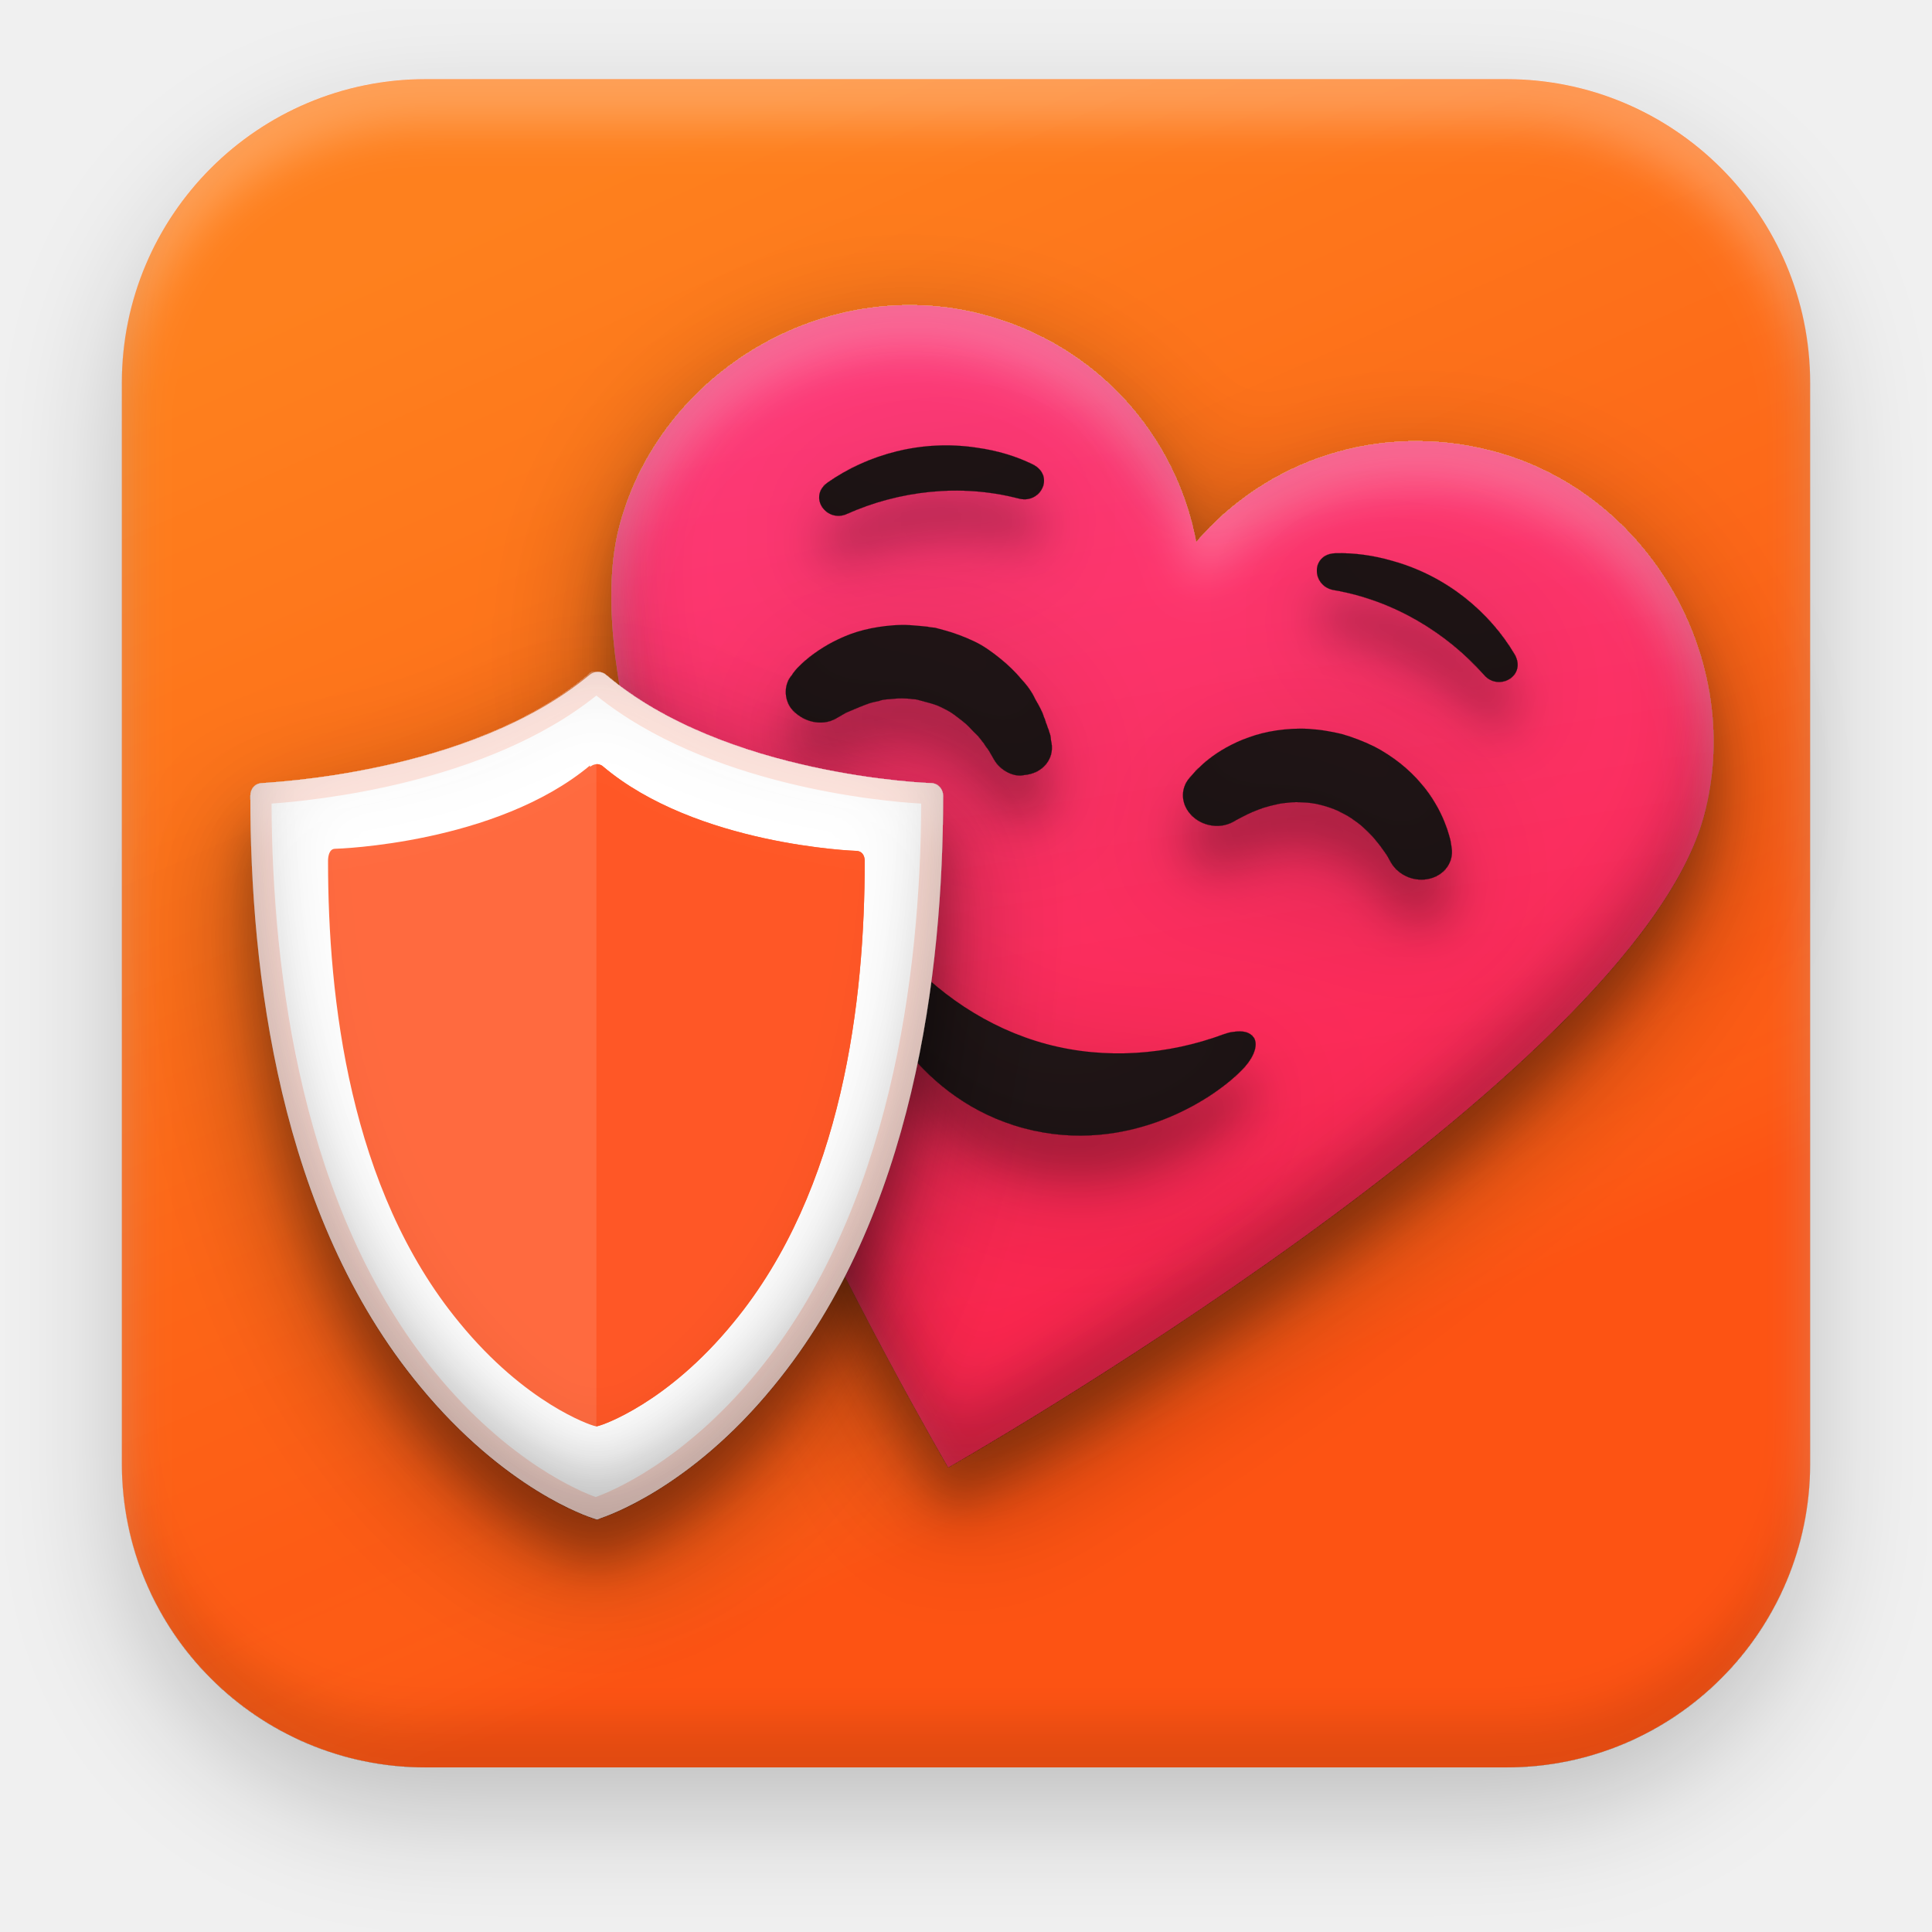
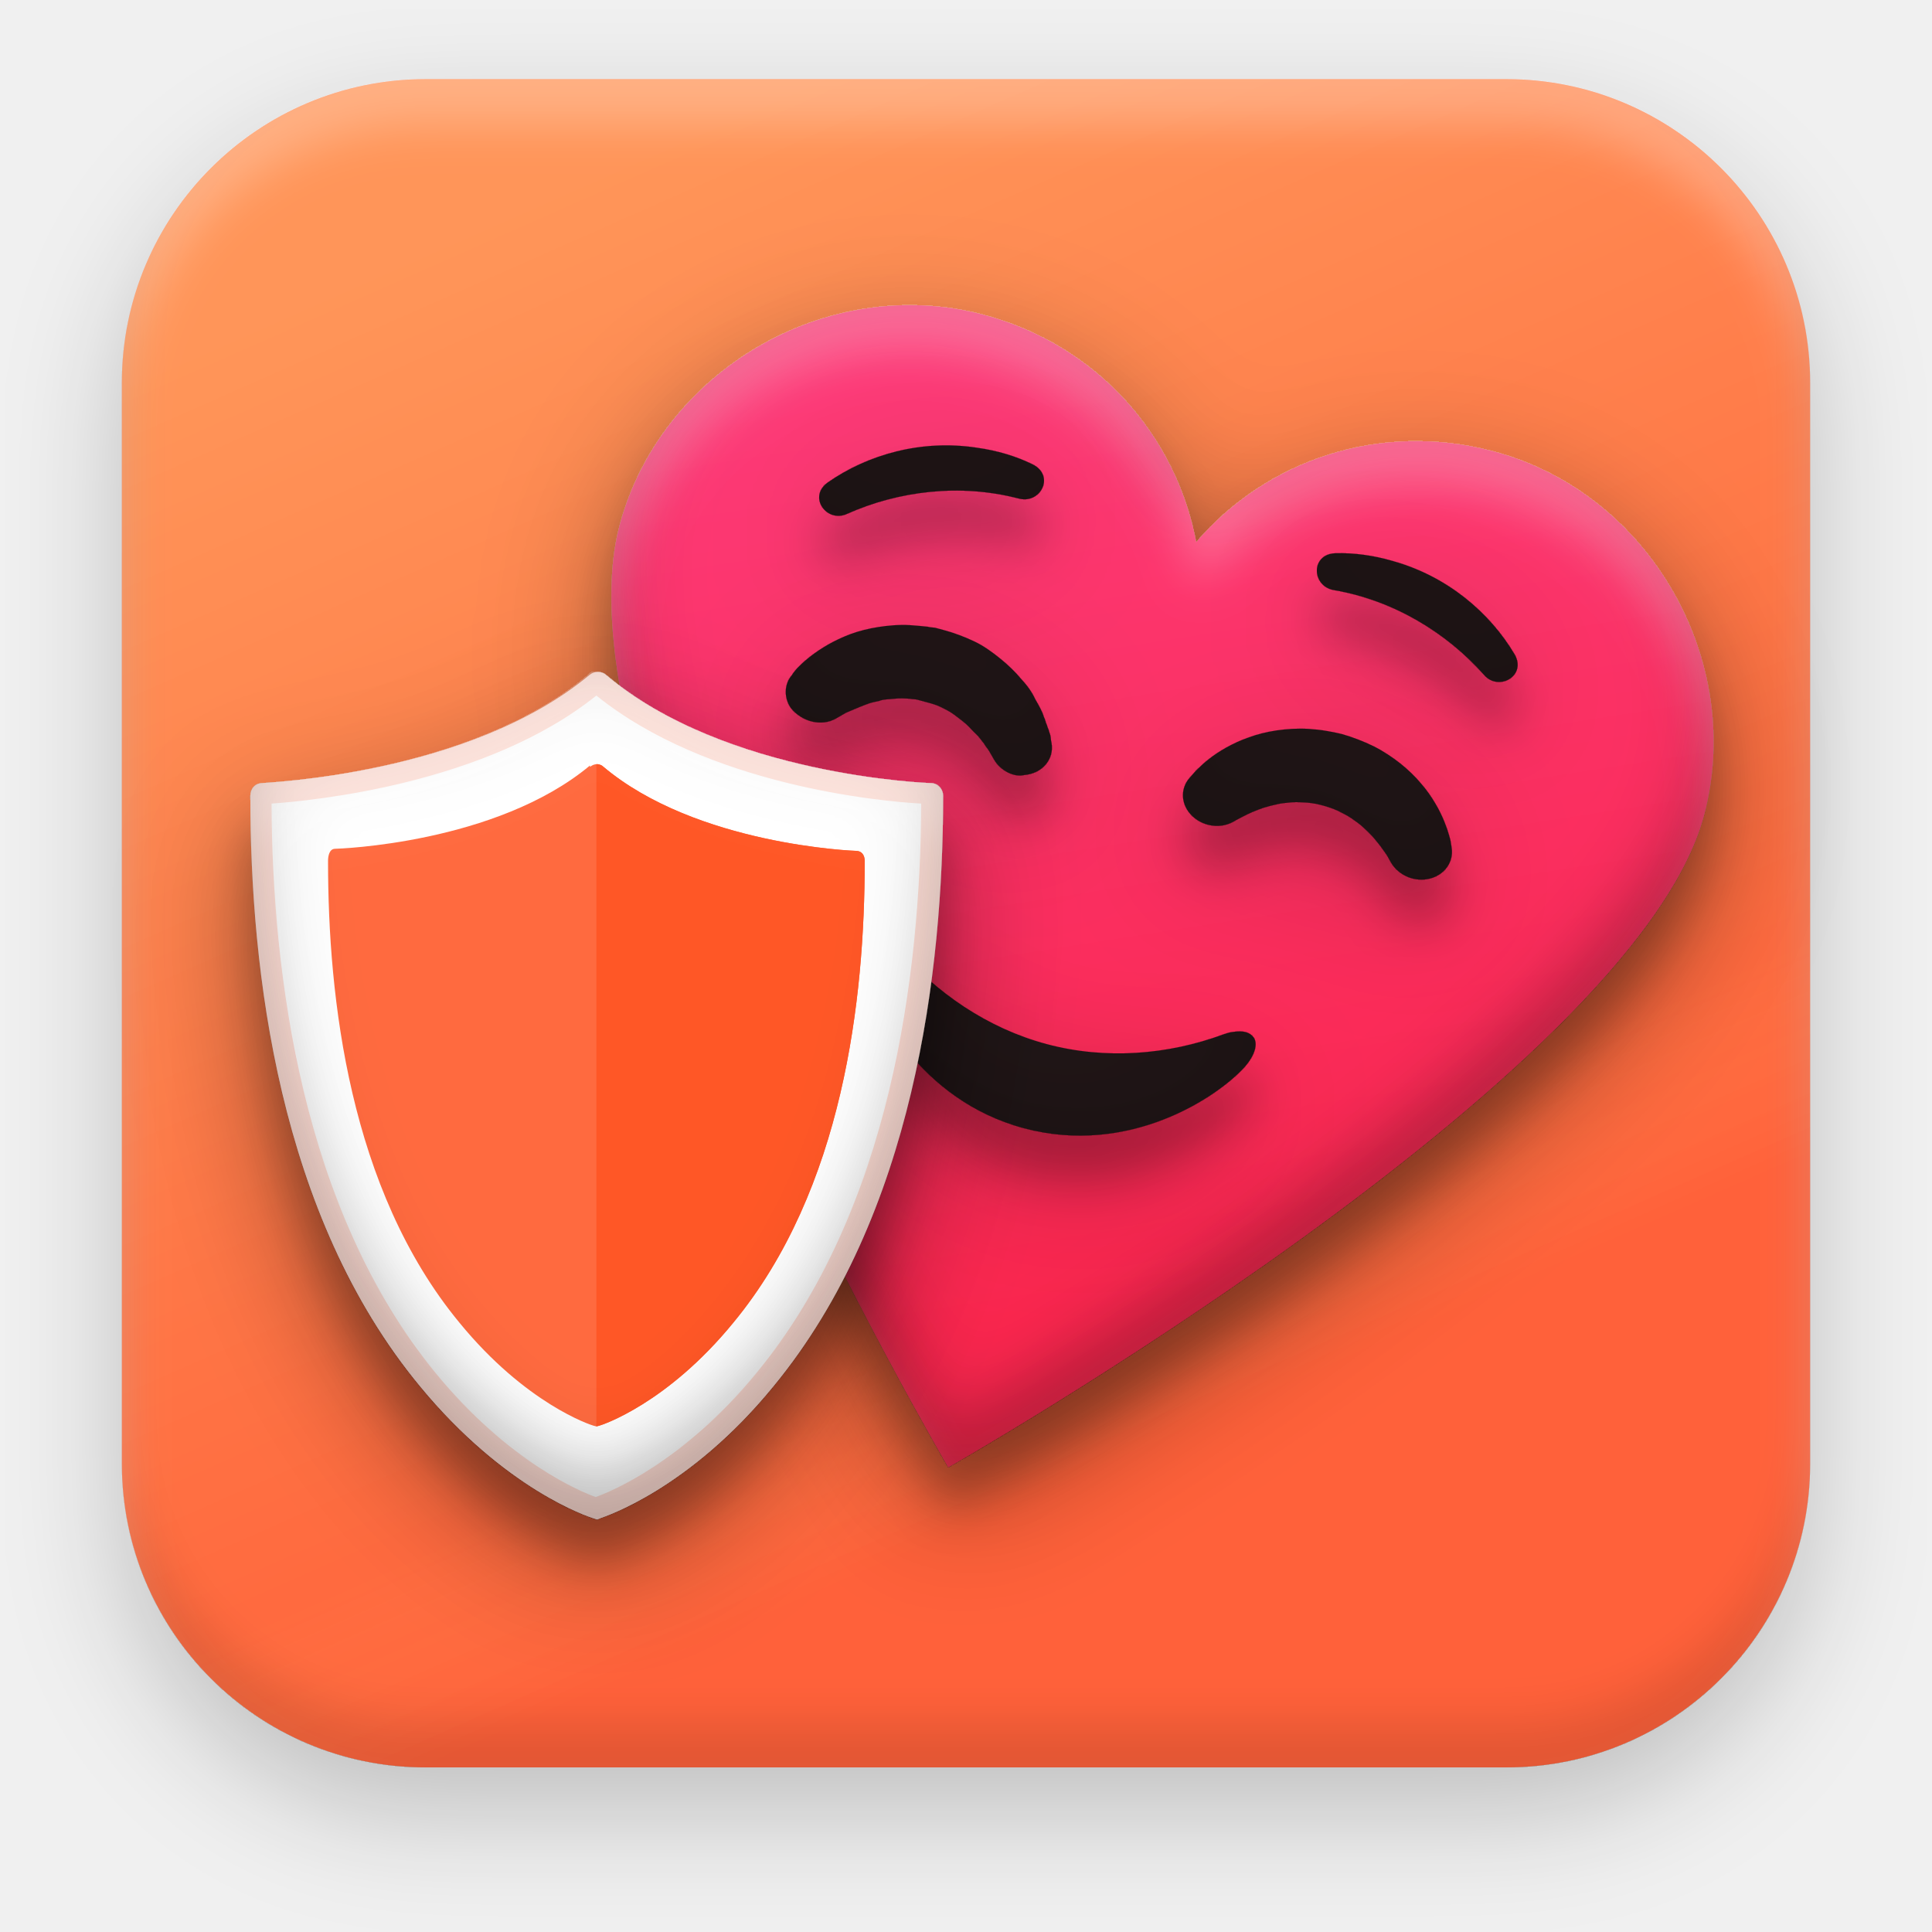
<svg xmlns="http://www.w3.org/2000/svg" width="171" height="171" viewBox="0 0 171 171" fill="none">
  <g filter="url(#filter0_dii)">
-     <rect x="10.785" y="7" width="149.43" height="149.43" rx="26.897" fill="#FD5B15" />
+     <rect x="10.785" y="7" width="149.43" height="149.43" rx="26.897" fill="#FF6A3F" />
    <rect x="10.785" y="7" width="149.43" height="149.43" rx="26.897" fill="url(#paint0_linear)" fill-opacity="0.8" style="mix-blend-mode:overlay" />
  </g>
  <g filter="url(#filter1_dddiii)">
    <path d="M132.197 39.956C122.12 37.257 112.1 40.743 105.872 47.989C104.102 38.6 97.168 30.571 87.091 27.871C73.176 24.142 58.488 32.892 54.845 46.488C48.631 69.68 83.929 129.882 83.929 129.882C83.929 129.882 144.6 95.395 150.814 72.203C154.457 58.607 146.112 43.685 132.197 39.956Z" fill="#FB264E" />
    <path d="M132.197 39.956C122.12 37.257 112.1 40.743 105.872 47.989C104.102 38.6 97.168 30.571 87.091 27.871C73.176 24.142 58.488 32.892 54.845 46.488C48.631 69.68 83.929 129.882 83.929 129.882C83.929 129.882 144.6 95.395 150.814 72.203C154.457 58.607 146.112 43.685 132.197 39.956Z" fill="url(#paint1_linear)" style="mix-blend-mode:overlay" />
  </g>
-   <g filter="url(#filter2_ddi)">
-     <path d="M90.129 44.115C92.1 44.671 93.399 42.119 91.42 41.111C89.938 40.375 88.228 39.871 86.467 39.628C81.557 38.873 76.788 40.229 73.25 42.713C71.474 43.999 73.194 46.314 74.977 45.48C79.512 43.455 84.962 42.777 90.129 44.115V44.115Z" fill="#211617" />
-   </g>
-   <g filter="url(#filter3_ddi)">
-     <path d="M118.111 52.237C116.091 51.935 115.958 49.072 118.17 48.968C119.827 48.916 121.589 49.158 123.29 49.66C128.071 50.996 131.858 54.196 134.062 57.925C135.148 59.831 132.626 61.23 131.348 59.731C128.049 56.011 123.364 53.149 118.111 52.237V52.237Z" fill="#211617" />
-   </g>
-   <g filter="url(#filter4_ddi)">
-     <path d="M90.629 99.859C99.878 102.337 107.685 97.178 110.16 94.446C111.081 93.408 111.356 92.38 110.957 91.814C110.621 91.357 110.022 91.196 109.159 91.332C108.879 91.349 108.577 91.452 108.274 91.554C103.383 93.364 97.849 93.809 92.626 92.409C87.402 91.009 82.832 87.857 79.479 83.93C79.268 83.69 79.057 83.45 78.823 83.296C78.144 82.746 77.544 82.586 77.025 82.814C76.373 83.19 76.121 84.132 76.399 85.491C77.2 89.01 81.381 97.381 90.629 99.859Z" fill="#211617" />
-   </g>
-   <g filter="url(#filter5_ddi)">
-     <path d="M87.989 67.24L87.864 67.022L87.55 66.479C87.425 66.262 87.277 66.131 87.089 65.805C86.878 65.565 86.69 65.239 86.393 64.976C86.096 64.713 85.823 64.364 85.526 64.101C85.229 63.838 84.847 63.552 84.465 63.266C84.083 62.98 83.677 62.78 83.272 62.58C82.867 62.379 82.439 62.265 81.925 62.127L82.011 62.15L81.154 61.92C80.983 61.875 80.703 61.891 80.532 61.846C80.081 61.816 79.63 61.787 79.156 61.844C78.682 61.9 78.231 61.871 77.819 62.036C77.431 62.116 77.042 62.195 76.631 62.361C75.917 62.628 75.288 62.919 74.877 63.084L74.226 63.46L74.008 63.585C72.706 64.337 70.993 63.878 70.023 62.701C69.351 61.786 69.415 60.519 70.073 59.777L70.227 59.543C70.359 59.395 70.513 59.161 70.753 58.95C71.256 58.442 72.085 57.747 73.28 57.057C73.823 56.744 74.56 56.39 75.274 56.123C75.988 55.855 76.873 55.634 77.736 55.498C78.598 55.362 79.632 55.272 80.534 55.33C80.985 55.359 81.522 55.411 82.059 55.463C82.316 55.532 82.681 55.538 82.767 55.561L83.452 55.744C84.394 55.997 85.313 56.335 86.209 56.758C87.105 57.182 87.869 57.754 88.548 58.303C89.227 58.852 89.883 59.487 90.368 60.075C90.938 60.687 91.337 61.253 91.628 61.882C91.941 62.425 92.254 62.967 92.397 63.464C92.522 63.681 92.539 63.961 92.664 64.178C92.704 64.373 92.829 64.59 92.869 64.784C93.034 65.195 92.988 65.367 93.028 65.561L93.068 65.755C93.323 67.2 92.248 68.472 90.654 68.596C89.769 68.818 88.553 68.217 87.989 67.24V67.24Z" fill="#211617" />
-   </g>
-   <g filter="url(#filter6_ddi)">
-     <path d="M123.104 76.319L122.978 76.101C122.909 75.982 122.759 75.685 122.656 75.556C122.53 75.376 122.377 75.16 122.196 74.91C121.998 74.655 121.771 74.374 121.52 74.077C121.244 73.776 120.953 73.49 120.648 73.219C120.341 72.926 119.967 72.679 119.597 72.415C119.225 72.159 118.809 71.965 118.398 71.754C117.979 71.568 117.535 71.412 117.081 71.291L117.201 71.323L116.935 71.252L116.668 71.189C116.445 71.129 116.406 71.137 116.318 71.123C116.181 71.086 115.921 71.062 115.698 71.039C115.236 71.016 114.779 70.977 114.329 71.012C113.885 71.058 113.437 71.085 113.025 71.186C112.606 71.275 112.211 71.381 111.841 71.493C111.115 71.739 110.499 72.014 110.083 72.233C109.658 72.45 109.41 72.585 109.41 72.585L109.139 72.742C107.834 73.466 106.071 73.058 105.186 71.839C104.491 70.872 104.569 69.691 105.264 68.877L105.461 68.654C105.591 68.515 105.762 68.285 106.031 68.036C106.545 67.522 107.357 66.822 108.522 66.171C109.104 65.849 109.77 65.523 110.527 65.267C111.271 64.989 112.107 64.781 113.006 64.646C113.903 64.519 114.856 64.454 115.832 64.513C116.326 64.553 116.785 64.585 117.373 64.687C117.645 64.733 117.969 64.792 118.108 64.82L118.774 64.971C119.737 65.247 120.669 65.607 121.554 66.037C122.428 66.473 123.222 67.007 123.935 67.565C124.637 68.13 125.266 68.73 125.771 69.342C126.299 69.942 126.706 70.547 127.047 71.125C127.39 71.694 127.639 72.238 127.839 72.723C127.93 72.968 128.016 73.193 128.096 73.407C128.164 73.636 128.235 73.848 128.286 74.036C128.421 74.457 128.401 74.599 128.443 74.785L128.48 75.024C128.712 76.454 127.63 77.715 126.063 77.846C124.833 77.948 123.657 77.302 123.104 76.319V76.319Z" fill="#211617" />
+   <g clip-path="url(#clip0)">
+     <g filter="url(#filter2_ddi)">
+       <path d="M90.129 44.115C92.1 44.671 93.399 42.119 91.42 41.111C89.938 40.375 88.228 39.871 86.467 39.628C81.557 38.873 76.788 40.229 73.25 42.713C71.474 43.999 73.194 46.314 74.977 45.48C79.512 43.455 84.962 42.777 90.129 44.115Z" fill="#211617" />
+     </g>
+     <g filter="url(#filter3_ddi)">
+       <path d="M118.111 52.237C116.091 51.935 115.958 49.072 118.17 48.968C119.827 48.916 121.589 49.158 123.29 49.66C128.071 50.996 131.858 54.196 134.062 57.925C135.148 59.831 132.626 61.23 131.348 59.731C128.049 56.011 123.364 53.149 118.111 52.237Z" fill="#211617" />
+     </g>
+     <g filter="url(#filter4_ddi)">
+       <path d="M90.629 99.859C99.878 102.337 107.685 97.178 110.16 94.446C111.081 93.408 111.356 92.38 110.957 91.814C110.621 91.357 110.022 91.196 109.159 91.332C108.879 91.349 108.577 91.452 108.274 91.554C103.383 93.364 97.849 93.809 92.626 92.409C87.402 91.009 82.832 87.857 79.479 83.93C79.268 83.69 79.057 83.45 78.823 83.296C78.144 82.746 77.544 82.586 77.025 82.814C76.373 83.19 76.121 84.132 76.399 85.491C77.2 89.01 81.381 97.381 90.629 99.859Z" fill="#211617" />
+     </g>
+     <g filter="url(#filter5_ddi)">
+       <path d="M87.989 67.24L87.864 67.022L87.55 66.479C87.425 66.262 87.277 66.131 87.089 65.805C86.878 65.565 86.69 65.239 86.393 64.976C86.096 64.713 85.823 64.364 85.526 64.101C85.229 63.838 84.847 63.552 84.465 63.266C84.083 62.98 83.677 62.78 83.272 62.58C82.867 62.379 82.439 62.265 81.925 62.127L82.011 62.15L81.154 61.92C80.983 61.875 80.703 61.891 80.532 61.846C80.081 61.816 79.63 61.787 79.156 61.844C78.682 61.9 78.231 61.871 77.819 62.036C77.431 62.116 77.042 62.195 76.631 62.361C75.917 62.628 75.288 62.919 74.877 63.084L74.226 63.46L74.008 63.585C72.706 64.337 70.993 63.878 70.023 62.701C69.351 61.786 69.415 60.519 70.073 59.777L70.227 59.543C70.359 59.395 70.513 59.161 70.753 58.95C71.256 58.442 72.085 57.747 73.28 57.057C73.823 56.744 74.56 56.39 75.274 56.123C75.988 55.855 76.873 55.634 77.736 55.498C78.598 55.362 79.632 55.272 80.534 55.33C80.985 55.359 81.522 55.411 82.059 55.463C82.316 55.532 82.681 55.538 82.767 55.561L83.452 55.744C84.394 55.997 85.313 56.335 86.209 56.758C87.105 57.182 87.869 57.754 88.548 58.303C89.227 58.852 89.883 59.487 90.368 60.075C90.938 60.687 91.337 61.253 91.628 61.882C91.941 62.425 92.254 62.967 92.397 63.464C92.522 63.681 92.539 63.961 92.664 64.178C92.704 64.373 92.829 64.59 92.869 64.784C93.034 65.195 92.988 65.367 93.028 65.561L93.068 65.755C93.323 67.2 92.248 68.472 90.654 68.596C89.769 68.818 88.553 68.217 87.989 67.24Z" fill="#211617" />
+     </g>
+     <g filter="url(#filter6_ddi)">
+       <path d="M123.104 76.319L122.978 76.101C122.909 75.982 122.759 75.685 122.656 75.556C122.53 75.376 122.377 75.16 122.196 74.91C121.998 74.655 121.771 74.374 121.52 74.077C121.244 73.776 120.953 73.49 120.648 73.219C120.341 72.926 119.967 72.679 119.597 72.415C119.225 72.159 118.809 71.965 118.398 71.754C117.979 71.568 117.535 71.412 117.081 71.291L117.201 71.323L116.935 71.252L116.668 71.189C116.445 71.129 116.406 71.137 116.318 71.123C116.181 71.086 115.921 71.062 115.698 71.039C115.236 71.016 114.779 70.977 114.329 71.012C113.885 71.058 113.437 71.085 113.025 71.186C112.606 71.275 112.211 71.381 111.841 71.493C111.115 71.739 110.499 72.014 110.083 72.233C109.658 72.45 109.41 72.585 109.41 72.585L109.139 72.742C107.834 73.466 106.071 73.058 105.186 71.839C104.491 70.872 104.569 69.691 105.264 68.877L105.461 68.654C105.591 68.515 105.762 68.285 106.031 68.036C106.545 67.522 107.357 66.822 108.522 66.171C109.104 65.849 109.77 65.523 110.527 65.267C111.271 64.989 112.107 64.781 113.006 64.646C113.903 64.519 114.856 64.454 115.832 64.513C116.326 64.553 116.785 64.585 117.373 64.687C117.645 64.733 117.969 64.792 118.108 64.82L118.774 64.971C119.737 65.247 120.669 65.607 121.554 66.037C122.428 66.473 123.222 67.007 123.935 67.565C124.637 68.13 125.266 68.73 125.771 69.342C126.299 69.942 126.706 70.547 127.047 71.125C127.39 71.694 127.639 72.238 127.839 72.723C127.93 72.968 128.016 73.193 128.096 73.407C128.164 73.636 128.235 73.848 128.286 74.036C128.421 74.457 128.401 74.599 128.443 74.785L128.48 75.024C128.712 76.454 127.63 77.715 126.063 77.846C124.833 77.948 123.657 77.302 123.104 76.319Z" fill="#211617" />
+     </g>
  </g>
  <g filter="url(#filter7_dddiii)">
-     <path d="M23.223 69.312C22.598 69.312 22.16 69.812 22.16 70.438V70.5C22.16 85.938 24.66 107.563 37.16 122.688C44.723 131.875 52.098 134.25 52.473 134.375L52.848 134.5L53.16 134.375C53.473 134.25 60.973 131.875 68.473 122.688C80.91 107.563 83.473 85.938 83.473 70.5V70.438C83.473 69.812 82.973 69.312 82.41 69.312C82.223 69.312 64.223 68.688 53.66 59.75C53.223 59.375 52.598 59.375 52.16 59.75C41.473 68.625 23.41 69.25 23.223 69.312V69.312Z" fill="white" />
-     <path opacity="0.2" d="M52.785 61.562C62.598 69.5 77.973 70.938 81.535 71.125C81.473 86.25 78.848 107.062 66.973 121.5C60.473 129.437 53.973 132.063 52.723 132.5C51.473 132.063 45.035 129.437 38.535 121.5C26.723 107.062 24.098 86.25 24.035 71.125C27.535 70.875 42.973 69.438 52.785 61.562V61.562ZM52.785 59.438C52.535 59.438 52.223 59.5 52.035 59.75C41.473 68.625 23.41 69.25 23.223 69.312C22.598 69.312 22.16 69.812 22.16 70.438V70.5C22.16 85.938 24.66 107.562 37.16 122.687C44.723 131.875 52.098 134.25 52.473 134.375L52.848 134.5L53.16 134.375C53.473 134.25 60.973 131.875 68.473 122.687C80.91 107.562 83.473 85.938 83.473 70.5V70.438C83.473 69.812 82.973 69.312 82.41 69.312C82.223 69.312 64.223 68.688 53.66 59.75C53.348 59.562 53.098 59.438 52.785 59.438V59.438Z" fill="#FF5726" />
+     <path d="M23.223 69.312C22.598 69.312 22.16 69.812 22.16 70.438V70.5C22.16 85.938 24.66 107.562 37.16 122.688C44.723 131.875 52.098 134.25 52.473 134.375L52.848 134.5L53.16 134.375C53.473 134.25 60.973 131.875 68.473 122.688C80.91 107.562 83.473 85.938 83.473 70.5V70.438C83.473 69.812 82.973 69.312 82.41 69.312C82.223 69.312 64.223 68.688 53.66 59.75C53.223 59.375 52.598 59.375 52.16 59.75C41.473 68.625 23.41 69.25 23.223 69.312Z" fill="white" />
+     <path opacity="0.2" d="M52.785 61.562C62.598 69.5 77.973 70.938 81.535 71.125C81.473 86.25 78.848 107.062 66.973 121.5C60.473 129.438 53.973 132.062 52.723 132.5C51.473 132.062 45.035 129.438 38.535 121.5C26.723 107.062 24.098 86.25 24.035 71.125C27.535 70.875 42.973 69.438 52.785 61.562ZM52.785 59.438C52.535 59.438 52.223 59.5 52.035 59.75C41.473 68.625 23.41 69.25 23.223 69.312C22.598 69.312 22.16 69.812 22.16 70.438V70.5C22.16 85.938 24.66 107.562 37.16 122.688C44.723 131.875 52.098 134.25 52.473 134.375L52.848 134.5L53.16 134.375C53.473 134.25 60.973 131.875 68.473 122.688C80.91 107.562 83.473 85.938 83.473 70.5V70.438C83.473 69.812 82.973 69.312 82.41 69.312C82.223 69.312 64.223 68.688 53.66 59.75C53.348 59.562 53.098 59.438 52.785 59.438Z" fill="#FF5726" />
    <path d="M29.66 75.125C29.16 75.125 29.035 75.75 29.035 76.188V76.25C29.035 88.312 30.91 105.25 40.66 117.062C46.535 124.25 52.285 126.125 52.535 126.187L52.785 126.25L53.035 126.187C53.285 126.125 59.035 124.25 64.91 117.062C74.66 105.25 76.535 88.375 76.535 76.25V76.188C76.535 75.688 76.285 75.312 75.785 75.312H75.848C75.723 75.312 61.66 74.812 53.41 67.875C53.035 67.562 52.598 67.562 52.223 67.875V67.75C43.91 74.688 29.848 75.125 29.66 75.125Z" fill="#FF6A3F" />
-     <path d="M75.785 75.312C75.66 75.312 61.598 74.812 53.348 67.812C53.223 67.688 52.973 67.625 52.785 67.625V126.25L53.035 126.187C53.285 126.125 59.035 124.25 64.91 117.062C74.66 105.25 76.535 88.375 76.535 76.25V76.188C76.535 75.75 76.285 75.312 75.785 75.312Z" fill="#FF5726" />
+     <path d="M75.785 75.312C75.66 75.312 61.598 74.812 53.348 67.812C53.223 67.688 52.973 67.625 52.785 67.625V126.25L53.035 126.188C53.285 126.125 59.035 124.25 64.91 117.062C74.66 105.25 76.535 88.375 76.535 76.25V76.188C76.535 75.75 76.285 75.312 75.785 75.312Z" fill="#FF5726" />
  </g>
  <defs>
    <filter id="filter0_dii" x="0.502" y="0.83" width="169.996" height="169.996" filterUnits="userSpaceOnUse" color-interpolation-filters="sRGB">
      <feFlood flood-opacity="0" result="BackgroundImageFix" />
      <feColorMatrix in="SourceAlpha" type="matrix" values="0 0 0 0 0 0 0 0 0 0 0 0 0 0 0 0 0 0 127 0" />
      <feOffset dy="4.113" />
      <feGaussianBlur stdDeviation="5.142" />
      <feColorMatrix type="matrix" values="0 0 0 0 0 0 0 0 0 0 0 0 0 0 0 0 0 0 0.2 0" />
      <feBlend mode="normal" in2="BackgroundImageFix" result="effect1_dropShadow" />
      <feBlend mode="normal" in="SourceGraphic" in2="effect1_dropShadow" result="shape" />
      <feColorMatrix in="SourceAlpha" type="matrix" values="0 0 0 0 0 0 0 0 0 0 0 0 0 0 0 0 0 0 127 0" result="hardAlpha" />
      <feOffset dy="-3.985" />
      <feGaussianBlur stdDeviation="1.992" />
      <feComposite in2="hardAlpha" operator="arithmetic" k2="-1" k3="1" />
      <feColorMatrix type="matrix" values="0 0 0 0 0 0 0 0 0 0 0 0 0 0 0 0 0 0 0.11 0" />
      <feBlend mode="normal" in2="shape" result="effect2_innerShadow" />
      <feColorMatrix in="SourceAlpha" type="matrix" values="0 0 0 0 0 0 0 0 0 0 0 0 0 0 0 0 0 0 127 0" result="hardAlpha" />
      <feOffset dy="3.985" />
      <feGaussianBlur stdDeviation="1.992" />
      <feComposite in2="hardAlpha" operator="arithmetic" k2="-1" k3="1" />
      <feColorMatrix type="matrix" values="0 0 0 0 1 0 0 0 0 1 0 0 0 0 1 0 0 0 0.25 0" />
      <feBlend mode="normal" in2="effect2_innerShadow" result="effect3_innerShadow" />
    </filter>
    <filter id="filter1_dddiii" x="23.991" y="13.087" width="145.592" height="145.592" filterUnits="userSpaceOnUse" color-interpolation-filters="sRGB">
      <feFlood flood-opacity="0" result="BackgroundImageFix" />
      <feColorMatrix in="SourceAlpha" type="matrix" values="0 0 0 0 0 0 0 0 0 0 0 0 0 0 0 0 0 0 127 0" />
      <feOffset dy="3.985" />
      <feGaussianBlur stdDeviation="5.977" />
      <feColorMatrix type="matrix" values="0 0 0 0 0 0 0 0 0 0 0 0 0 0 0 0 0 0 0.2 0" />
      <feBlend mode="normal" in2="BackgroundImageFix" result="effect1_dropShadow" />
      <feColorMatrix in="SourceAlpha" type="matrix" values="0 0 0 0 0 0 0 0 0 0 0 0 0 0 0 0 0 0 127 0" />
      <feOffset dy="3.985" />
      <feGaussianBlur stdDeviation="1.992" />
      <feColorMatrix type="matrix" values="0 0 0 0 0 0 0 0 0 0 0 0 0 0 0 0 0 0 0.25 0" />
      <feBlend mode="normal" in2="effect1_dropShadow" result="effect2_dropShadow" />
      <feColorMatrix in="SourceAlpha" type="matrix" values="0 0 0 0 0 0 0 0 0 0 0 0 0 0 0 0 0 0 127 0" />
      <feOffset dy="4.113" />
      <feGaussianBlur stdDeviation="5.142" />
      <feColorMatrix type="matrix" values="0 0 0 0 0 0 0 0 0 0 0 0 0 0 0 0 0 0 0.2 0" />
      <feBlend mode="normal" in2="effect2_dropShadow" result="effect3_dropShadow" />
      <feBlend mode="normal" in="SourceGraphic" in2="effect3_dropShadow" result="shape" />
      <feColorMatrix in="SourceAlpha" type="matrix" values="0 0 0 0 0 0 0 0 0 0 0 0 0 0 0 0 0 0 127 0" result="hardAlpha" />
      <feOffset dy="-2.989" />
      <feGaussianBlur stdDeviation="3.985" />
      <feComposite in2="hardAlpha" operator="arithmetic" k2="-1" k3="1" />
      <feColorMatrix type="matrix" values="0 0 0 0 0 0 0 0 0 0 0 0 0 0 0 0 0 0 0.18 0" />
      <feBlend mode="normal" in2="shape" result="effect4_innerShadow" />
      <feColorMatrix in="SourceAlpha" type="matrix" values="0 0 0 0 0 0 0 0 0 0 0 0 0 0 0 0 0 0 127 0" result="hardAlpha" />
      <feOffset dy="-3.985" />
      <feGaussianBlur stdDeviation="1.992" />
      <feComposite in2="hardAlpha" operator="arithmetic" k2="-1" k3="1" />
      <feColorMatrix type="matrix" values="0 0 0 0 0 0 0 0 0 0 0 0 0 0 0 0 0 0 0.11 0" />
      <feBlend mode="normal" in2="effect4_innerShadow" result="effect5_innerShadow" />
      <feColorMatrix in="SourceAlpha" type="matrix" values="0 0 0 0 0 0 0 0 0 0 0 0 0 0 0 0 0 0 127 0" result="hardAlpha" />
      <feOffset dy="3.985" />
      <feGaussianBlur stdDeviation="1.992" />
      <feComposite in2="hardAlpha" operator="arithmetic" k2="-1" k3="1" />
      <feColorMatrix type="matrix" values="0 0 0 0 1 0 0 0 0 1 0 0 0 0 1 0 0 0 0.25 0" />
      <feBlend mode="normal" in2="effect5_innerShadow" result="effect6_innerShadow" />
    </filter>
-     <filter id="filter2_ddi" x="60.502" y="31.419" width="43.902" height="30.238" filterUnits="userSpaceOnUse" color-interpolation-filters="sRGB">
-       <feFlood flood-opacity="0" result="BackgroundImageFix" />
-       <feColorMatrix in="SourceAlpha" type="matrix" values="0 0 0 0 0 0 0 0 0 0 0 0 0 0 0 0 0 0 127 0" />
-       <feOffset dy="4" />
-       <feGaussianBlur stdDeviation="6" />
-       <feColorMatrix type="matrix" values="0 0 0 0 0 0 0 0 0 0 0 0 0 0 0 0 0 0 0.2 0" />
-       <feBlend mode="normal" in2="BackgroundImageFix" result="effect1_dropShadow" />
-       <feColorMatrix in="SourceAlpha" type="matrix" values="0 0 0 0 0 0 0 0 0 0 0 0 0 0 0 0 0 0 127 0" />
-       <feOffset dy="4" />
-       <feGaussianBlur stdDeviation="2" />
-       <feColorMatrix type="matrix" values="0 0 0 0 0 0 0 0 0 0 0 0 0 0 0 0 0 0 0.25 0" />
-       <feBlend mode="normal" in2="effect1_dropShadow" result="effect2_dropShadow" />
-       <feBlend mode="normal" in="SourceGraphic" in2="effect2_dropShadow" result="shape" />
-       <feColorMatrix in="SourceAlpha" type="matrix" values="0 0 0 0 0 0 0 0 0 0 0 0 0 0 0 0 0 0 127 0" result="hardAlpha" />
-       <feOffset dy="-3" />
-       <feGaussianBlur stdDeviation="4" />
-       <feComposite in2="hardAlpha" operator="arithmetic" k2="-1" k3="1" />
-       <feColorMatrix type="matrix" values="0 0 0 0 0 0 0 0 0 0 0 0 0 0 0 0 0 0 0.18 0" />
-       <feBlend mode="normal" in2="shape" result="effect3_innerShadow" />
-     </filter>
-     <filter id="filter3_ddi" x="104.553" y="40.961" width="41.774" height="35.401" filterUnits="userSpaceOnUse" color-interpolation-filters="sRGB">
-       <feFlood flood-opacity="0" result="BackgroundImageFix" />
-       <feColorMatrix in="SourceAlpha" type="matrix" values="0 0 0 0 0 0 0 0 0 0 0 0 0 0 0 0 0 0 127 0" />
-       <feOffset dy="4" />
-       <feGaussianBlur stdDeviation="6" />
-       <feColorMatrix type="matrix" values="0 0 0 0 0 0 0 0 0 0 0 0 0 0 0 0 0 0 0.2 0" />
-       <feBlend mode="normal" in2="BackgroundImageFix" result="effect1_dropShadow" />
-       <feColorMatrix in="SourceAlpha" type="matrix" values="0 0 0 0 0 0 0 0 0 0 0 0 0 0 0 0 0 0 127 0" />
-       <feOffset dy="4" />
-       <feGaussianBlur stdDeviation="2" />
-       <feColorMatrix type="matrix" values="0 0 0 0 0 0 0 0 0 0 0 0 0 0 0 0 0 0 0.25 0" />
-       <feBlend mode="normal" in2="effect1_dropShadow" result="effect2_dropShadow" />
-       <feBlend mode="normal" in="SourceGraphic" in2="effect2_dropShadow" result="shape" />
-       <feColorMatrix in="SourceAlpha" type="matrix" values="0 0 0 0 0 0 0 0 0 0 0 0 0 0 0 0 0 0 127 0" result="hardAlpha" />
-       <feOffset dy="-3" />
-       <feGaussianBlur stdDeviation="4" />
-       <feComposite in2="hardAlpha" operator="arithmetic" k2="-1" k3="1" />
-       <feColorMatrix type="matrix" values="0 0 0 0 0 0 0 0 0 0 0 0 0 0 0 0 0 0 0.18 0" />
-       <feBlend mode="normal" in2="shape" result="effect3_innerShadow" />
-     </filter>
-     <filter id="filter4_ddi" x="64.287" y="74.713" width="58.848" height="41.8" filterUnits="userSpaceOnUse" color-interpolation-filters="sRGB">
-       <feFlood flood-opacity="0" result="BackgroundImageFix" />
-       <feColorMatrix in="SourceAlpha" type="matrix" values="0 0 0 0 0 0 0 0 0 0 0 0 0 0 0 0 0 0 127 0" />
-       <feOffset dy="4" />
-       <feGaussianBlur stdDeviation="6" />
-       <feColorMatrix type="matrix" values="0 0 0 0 0 0 0 0 0 0 0 0 0 0 0 0 0 0 0.2 0" />
-       <feBlend mode="normal" in2="BackgroundImageFix" result="effect1_dropShadow" />
-       <feColorMatrix in="SourceAlpha" type="matrix" values="0 0 0 0 0 0 0 0 0 0 0 0 0 0 0 0 0 0 127 0" />
-       <feOffset dy="4" />
-       <feGaussianBlur stdDeviation="2" />
-       <feColorMatrix type="matrix" values="0 0 0 0 0 0 0 0 0 0 0 0 0 0 0 0 0 0 0.25 0" />
-       <feBlend mode="normal" in2="effect1_dropShadow" result="effect2_dropShadow" />
-       <feBlend mode="normal" in="SourceGraphic" in2="effect2_dropShadow" result="shape" />
-       <feColorMatrix in="SourceAlpha" type="matrix" values="0 0 0 0 0 0 0 0 0 0 0 0 0 0 0 0 0 0 127 0" result="hardAlpha" />
-       <feOffset dy="-3" />
-       <feGaussianBlur stdDeviation="4" />
-       <feComposite in2="hardAlpha" operator="arithmetic" k2="-1" k3="1" />
-       <feColorMatrix type="matrix" values="0 0 0 0 0 0 0 0 0 0 0 0 0 0 0 0 0 0 0.18 0" />
-       <feBlend mode="normal" in2="shape" result="effect3_innerShadow" />
-     </filter>
-     <filter id="filter5_ddi" x="57.548" y="47.312" width="47.557" height="37.33" filterUnits="userSpaceOnUse" color-interpolation-filters="sRGB">
-       <feFlood flood-opacity="0" result="BackgroundImageFix" />
-       <feColorMatrix in="SourceAlpha" type="matrix" values="0 0 0 0 0 0 0 0 0 0 0 0 0 0 0 0 0 0 127 0" />
-       <feOffset dy="4" />
-       <feGaussianBlur stdDeviation="6" />
-       <feColorMatrix type="matrix" values="0 0 0 0 0 0 0 0 0 0 0 0 0 0 0 0 0 0 0.2 0" />
-       <feBlend mode="normal" in2="BackgroundImageFix" result="effect1_dropShadow" />
-       <feColorMatrix in="SourceAlpha" type="matrix" values="0 0 0 0 0 0 0 0 0 0 0 0 0 0 0 0 0 0 127 0" />
-       <feOffset dy="4" />
-       <feGaussianBlur stdDeviation="2" />
-       <feColorMatrix type="matrix" values="0 0 0 0 0 0 0 0 0 0 0 0 0 0 0 0 0 0 0.25 0" />
-       <feBlend mode="normal" in2="effect1_dropShadow" result="effect2_dropShadow" />
-       <feBlend mode="normal" in="SourceGraphic" in2="effect2_dropShadow" result="shape" />
-       <feColorMatrix in="SourceAlpha" type="matrix" values="0 0 0 0 0 0 0 0 0 0 0 0 0 0 0 0 0 0 127 0" result="hardAlpha" />
-       <feOffset dy="-3" />
-       <feGaussianBlur stdDeviation="4" />
-       <feComposite in2="hardAlpha" operator="arithmetic" k2="-1" k3="1" />
-       <feColorMatrix type="matrix" values="0 0 0 0 0 0 0 0 0 0 0 0 0 0 0 0 0 0 0.18 0" />
-       <feBlend mode="normal" in2="shape" result="effect3_innerShadow" />
-     </filter>
-     <filter id="filter6_ddi" x="92.702" y="56.491" width="47.809" height="37.365" filterUnits="userSpaceOnUse" color-interpolation-filters="sRGB">
+     <filter id="filter2_ddi" x="60.147" y="28.287" width="44.673" height="37.78" filterUnits="userSpaceOnUse" color-interpolation-filters="sRGB">
+       <feFlood flood-opacity="0" result="BackgroundImageFix" />
+       <feColorMatrix in="SourceAlpha" type="matrix" values="0 0 0 0 0 0 0 0 0 0 0 0 0 0 0 0 0 0 127 0" />
+       <feOffset dy="4" />
+       <feGaussianBlur stdDeviation="6" />
+       <feColorMatrix type="matrix" values="0 0 0 0 0 0 0 0 0 0 0 0 0 0 0 0 0 0 0.2 0" />
+       <feBlend mode="normal" in2="BackgroundImageFix" result="effect1_dropShadow" />
+       <feColorMatrix in="SourceAlpha" type="matrix" values="0 0 0 0 0 0 0 0 0 0 0 0 0 0 0 0 0 0 127 0" />
+       <feOffset dy="4" />
+       <feGaussianBlur stdDeviation="2" />
+       <feColorMatrix type="matrix" values="0 0 0 0 0 0 0 0 0 0 0 0 0 0 0 0 0 0 0.25 0" />
+       <feBlend mode="normal" in2="effect1_dropShadow" result="effect2_dropShadow" />
+       <feBlend mode="normal" in="SourceGraphic" in2="effect2_dropShadow" result="shape" />
+       <feColorMatrix in="SourceAlpha" type="matrix" values="0 0 0 0 0 0 0 0 0 0 0 0 0 0 0 0 0 0 127 0" result="hardAlpha" />
+       <feOffset dy="-3" />
+       <feGaussianBlur stdDeviation="4" />
+       <feComposite in2="hardAlpha" operator="arithmetic" k2="-1" k3="1" />
+       <feColorMatrix type="matrix" values="0 0 0 0 0 0 0 0 0 0 0 0 0 0 0 0 0 0 0.18 0" />
+       <feBlend mode="normal" in2="shape" result="effect3_innerShadow" />
+     </filter>
+     <filter id="filter3_ddi" x="103.101" y="40.013" width="44.83" height="36.729" filterUnits="userSpaceOnUse" color-interpolation-filters="sRGB">
+       <feFlood flood-opacity="0" result="BackgroundImageFix" />
+       <feColorMatrix in="SourceAlpha" type="matrix" values="0 0 0 0 0 0 0 0 0 0 0 0 0 0 0 0 0 0 127 0" />
+       <feOffset dy="4" />
+       <feGaussianBlur stdDeviation="6" />
+       <feColorMatrix type="matrix" values="0 0 0 0 0 0 0 0 0 0 0 0 0 0 0 0 0 0 0.2 0" />
+       <feBlend mode="normal" in2="BackgroundImageFix" result="effect1_dropShadow" />
+       <feColorMatrix in="SourceAlpha" type="matrix" values="0 0 0 0 0 0 0 0 0 0 0 0 0 0 0 0 0 0 127 0" />
+       <feOffset dy="4" />
+       <feGaussianBlur stdDeviation="2" />
+       <feColorMatrix type="matrix" values="0 0 0 0 0 0 0 0 0 0 0 0 0 0 0 0 0 0 0.25 0" />
+       <feBlend mode="normal" in2="effect1_dropShadow" result="effect2_dropShadow" />
+       <feBlend mode="normal" in="SourceGraphic" in2="effect2_dropShadow" result="shape" />
+       <feColorMatrix in="SourceAlpha" type="matrix" values="0 0 0 0 0 0 0 0 0 0 0 0 0 0 0 0 0 0 127 0" result="hardAlpha" />
+       <feOffset dy="-3" />
+       <feGaussianBlur stdDeviation="4" />
+       <feComposite in2="hardAlpha" operator="arithmetic" k2="-1" k3="1" />
+       <feColorMatrix type="matrix" values="0 0 0 0 0 0 0 0 0 0 0 0 0 0 0 0 0 0 0.18 0" />
+       <feBlend mode="normal" in2="shape" result="effect3_innerShadow" />
+     </filter>
+     <filter id="filter4_ddi" x="61.299" y="74.371" width="62.102" height="46.132" filterUnits="userSpaceOnUse" color-interpolation-filters="sRGB">
+       <feFlood flood-opacity="0" result="BackgroundImageFix" />
+       <feColorMatrix in="SourceAlpha" type="matrix" values="0 0 0 0 0 0 0 0 0 0 0 0 0 0 0 0 0 0 127 0" />
+       <feOffset dy="4" />
+       <feGaussianBlur stdDeviation="6" />
+       <feColorMatrix type="matrix" values="0 0 0 0 0 0 0 0 0 0 0 0 0 0 0 0 0 0 0.2 0" />
+       <feBlend mode="normal" in2="BackgroundImageFix" result="effect1_dropShadow" />
+       <feColorMatrix in="SourceAlpha" type="matrix" values="0 0 0 0 0 0 0 0 0 0 0 0 0 0 0 0 0 0 127 0" />
+       <feOffset dy="4" />
+       <feGaussianBlur stdDeviation="2" />
+       <feColorMatrix type="matrix" values="0 0 0 0 0 0 0 0 0 0 0 0 0 0 0 0 0 0 0.25 0" />
+       <feBlend mode="normal" in2="effect1_dropShadow" result="effect2_dropShadow" />
+       <feBlend mode="normal" in="SourceGraphic" in2="effect2_dropShadow" result="shape" />
+       <feColorMatrix in="SourceAlpha" type="matrix" values="0 0 0 0 0 0 0 0 0 0 0 0 0 0 0 0 0 0 127 0" result="hardAlpha" />
+       <feOffset dy="-3" />
+       <feGaussianBlur stdDeviation="4" />
+       <feComposite in2="hardAlpha" operator="arithmetic" k2="-1" k3="1" />
+       <feColorMatrix type="matrix" values="0 0 0 0 0 0 0 0 0 0 0 0 0 0 0 0 0 0 0.18 0" />
+       <feBlend mode="normal" in2="shape" result="effect3_innerShadow" />
+     </filter>
+     <filter id="filter5_ddi" x="56.968" y="44.615" width="50.175" height="40.732" filterUnits="userSpaceOnUse" color-interpolation-filters="sRGB">
+       <feFlood flood-opacity="0" result="BackgroundImageFix" />
+       <feColorMatrix in="SourceAlpha" type="matrix" values="0 0 0 0 0 0 0 0 0 0 0 0 0 0 0 0 0 0 127 0" />
+       <feOffset dy="4" />
+       <feGaussianBlur stdDeviation="6" />
+       <feColorMatrix type="matrix" values="0 0 0 0 0 0 0 0 0 0 0 0 0 0 0 0 0 0 0.2 0" />
+       <feBlend mode="normal" in2="BackgroundImageFix" result="effect1_dropShadow" />
+       <feColorMatrix in="SourceAlpha" type="matrix" values="0 0 0 0 0 0 0 0 0 0 0 0 0 0 0 0 0 0 127 0" />
+       <feOffset dy="4" />
+       <feGaussianBlur stdDeviation="2" />
+       <feColorMatrix type="matrix" values="0 0 0 0 0 0 0 0 0 0 0 0 0 0 0 0 0 0 0.25 0" />
+       <feBlend mode="normal" in2="effect1_dropShadow" result="effect2_dropShadow" />
+       <feBlend mode="normal" in="SourceGraphic" in2="effect2_dropShadow" result="shape" />
+       <feColorMatrix in="SourceAlpha" type="matrix" values="0 0 0 0 0 0 0 0 0 0 0 0 0 0 0 0 0 0 127 0" result="hardAlpha" />
+       <feOffset dy="-3" />
+       <feGaussianBlur stdDeviation="4" />
+       <feComposite in2="hardAlpha" operator="arithmetic" k2="-1" k3="1" />
+       <feColorMatrix type="matrix" values="0 0 0 0 0 0 0 0 0 0 0 0 0 0 0 0 0 0 0.18 0" />
+       <feBlend mode="normal" in2="shape" result="effect3_innerShadow" />
+     </filter>
+     <filter id="filter6_ddi" x="92.122" y="53.795" width="50.423" height="40.783" filterUnits="userSpaceOnUse" color-interpolation-filters="sRGB">
      <feFlood flood-opacity="0" result="BackgroundImageFix" />
      <feColorMatrix in="SourceAlpha" type="matrix" values="0 0 0 0 0 0 0 0 0 0 0 0 0 0 0 0 0 0 127 0" />
      <feOffset dy="4" />
      <feGaussianBlur stdDeviation="6" />
      <feColorMatrix type="matrix" values="0 0 0 0 0 0 0 0 0 0 0 0 0 0 0 0 0 0 0.2 0" />
      <feBlend mode="normal" in2="BackgroundImageFix" result="effect1_dropShadow" />
      <feColorMatrix in="SourceAlpha" type="matrix" values="0 0 0 0 0 0 0 0 0 0 0 0 0 0 0 0 0 0 127 0" />
      <feOffset dy="4" />
      <feGaussianBlur stdDeviation="2" />
      <feColorMatrix type="matrix" values="0 0 0 0 0 0 0 0 0 0 0 0 0 0 0 0 0 0 0.25 0" />
      <feBlend mode="normal" in2="effect1_dropShadow" result="effect2_dropShadow" />
      <feBlend mode="normal" in="SourceGraphic" in2="effect2_dropShadow" result="shape" />
      <feColorMatrix in="SourceAlpha" type="matrix" values="0 0 0 0 0 0 0 0 0 0 0 0 0 0 0 0 0 0 127 0" result="hardAlpha" />
      <feOffset dy="-3" />
      <feGaussianBlur stdDeviation="4" />
      <feComposite in2="hardAlpha" operator="arithmetic" k2="-1" k3="1" />
      <feColorMatrix type="matrix" values="0 0 0 0 0 0 0 0 0 0 0 0 0 0 0 0 0 0 0.18 0" />
      <feBlend mode="normal" in2="shape" result="effect3_innerShadow" />
    </filter>
    <filter id="filter7_dddiii" x="0.785" y="49" width="104" height="104" filterUnits="userSpaceOnUse" color-interpolation-filters="sRGB">
      <feFlood flood-opacity="0" result="BackgroundImageFix" />
      <feColorMatrix in="SourceAlpha" type="matrix" values="0 0 0 0 0 0 0 0 0 0 0 0 0 0 0 0 0 0 127 0" />
      <feOffset dy="4" />
      <feGaussianBlur stdDeviation="6" />
      <feColorMatrix type="matrix" values="0 0 0 0 0 0 0 0 0 0 0 0 0 0 0 0 0 0 0.2 0" />
      <feBlend mode="normal" in2="BackgroundImageFix" result="effect1_dropShadow" />
      <feColorMatrix in="SourceAlpha" type="matrix" values="0 0 0 0 0 0 0 0 0 0 0 0 0 0 0 0 0 0 127 0" />
      <feOffset dy="4" />
      <feGaussianBlur stdDeviation="2" />
      <feColorMatrix type="matrix" values="0 0 0 0 0 0 0 0 0 0 0 0 0 0 0 0 0 0 0.25 0" />
      <feBlend mode="normal" in2="effect1_dropShadow" result="effect2_dropShadow" />
      <feColorMatrix in="SourceAlpha" type="matrix" values="0 0 0 0 0 0 0 0 0 0 0 0 0 0 0 0 0 0 127 0" />
      <feOffset dy="4.129" />
      <feGaussianBlur stdDeviation="5.161" />
      <feColorMatrix type="matrix" values="0 0 0 0 0 0 0 0 0 0 0 0 0 0 0 0 0 0 0.2 0" />
      <feBlend mode="normal" in2="effect2_dropShadow" result="effect3_dropShadow" />
      <feBlend mode="normal" in="SourceGraphic" in2="effect3_dropShadow" result="shape" />
      <feColorMatrix in="SourceAlpha" type="matrix" values="0 0 0 0 0 0 0 0 0 0 0 0 0 0 0 0 0 0 127 0" result="hardAlpha" />
      <feOffset dy="-3" />
      <feGaussianBlur stdDeviation="4" />
      <feComposite in2="hardAlpha" operator="arithmetic" k2="-1" k3="1" />
      <feColorMatrix type="matrix" values="0 0 0 0 0 0 0 0 0 0 0 0 0 0 0 0 0 0 0.18 0" />
      <feBlend mode="normal" in2="shape" result="effect4_innerShadow" />
      <feColorMatrix in="SourceAlpha" type="matrix" values="0 0 0 0 0 0 0 0 0 0 0 0 0 0 0 0 0 0 127 0" result="hardAlpha" />
      <feOffset dy="-4" />
      <feGaussianBlur stdDeviation="2" />
      <feComposite in2="hardAlpha" operator="arithmetic" k2="-1" k3="1" />
      <feColorMatrix type="matrix" values="0 0 0 0 0 0 0 0 0 0 0 0 0 0 0 0 0 0 0.11 0" />
      <feBlend mode="normal" in2="effect4_innerShadow" result="effect5_innerShadow" />
      <feColorMatrix in="SourceAlpha" type="matrix" values="0 0 0 0 0 0 0 0 0 0 0 0 0 0 0 0 0 0 127 0" result="hardAlpha" />
      <feOffset dy="4" />
      <feGaussianBlur stdDeviation="2" />
      <feComposite in2="hardAlpha" operator="arithmetic" k2="-1" k3="1" />
      <feColorMatrix type="matrix" values="0 0 0 0 1 0 0 0 0 1 0 0 0 0 1 0 0 0 0.25 0" />
      <feBlend mode="normal" in2="effect5_innerShadow" result="effect6_innerShadow" />
    </filter>
    <linearGradient id="paint0_linear" x1="27.97" y1="26.426" x2="85.5" y2="156.43" gradientUnits="userSpaceOnUse">
      <stop stop-color="white" stop-opacity="0.51" />
      <stop offset="0.734" stop-color="white" stop-opacity="0" />
      <stop offset="0.865" stop-opacity="0.11" />
    </linearGradient>
    <linearGradient id="paint1_linear" x1="69.353" y1="36.489" x2="83.929" y2="129.882" gradientUnits="userSpaceOnUse">
      <stop stop-color="white" stop-opacity="0.51" />
      <stop offset="0.875" stop-color="white" stop-opacity="0" />
      <stop offset="1" stop-opacity="0.01" />
    </linearGradient>
+     <clipPath id="clip0">
+       <rect width="105.978" height="105.978" fill="white" transform="translate(61.8892 7.40332) rotate(15)" />
+     </clipPath>
  </defs>
</svg>
